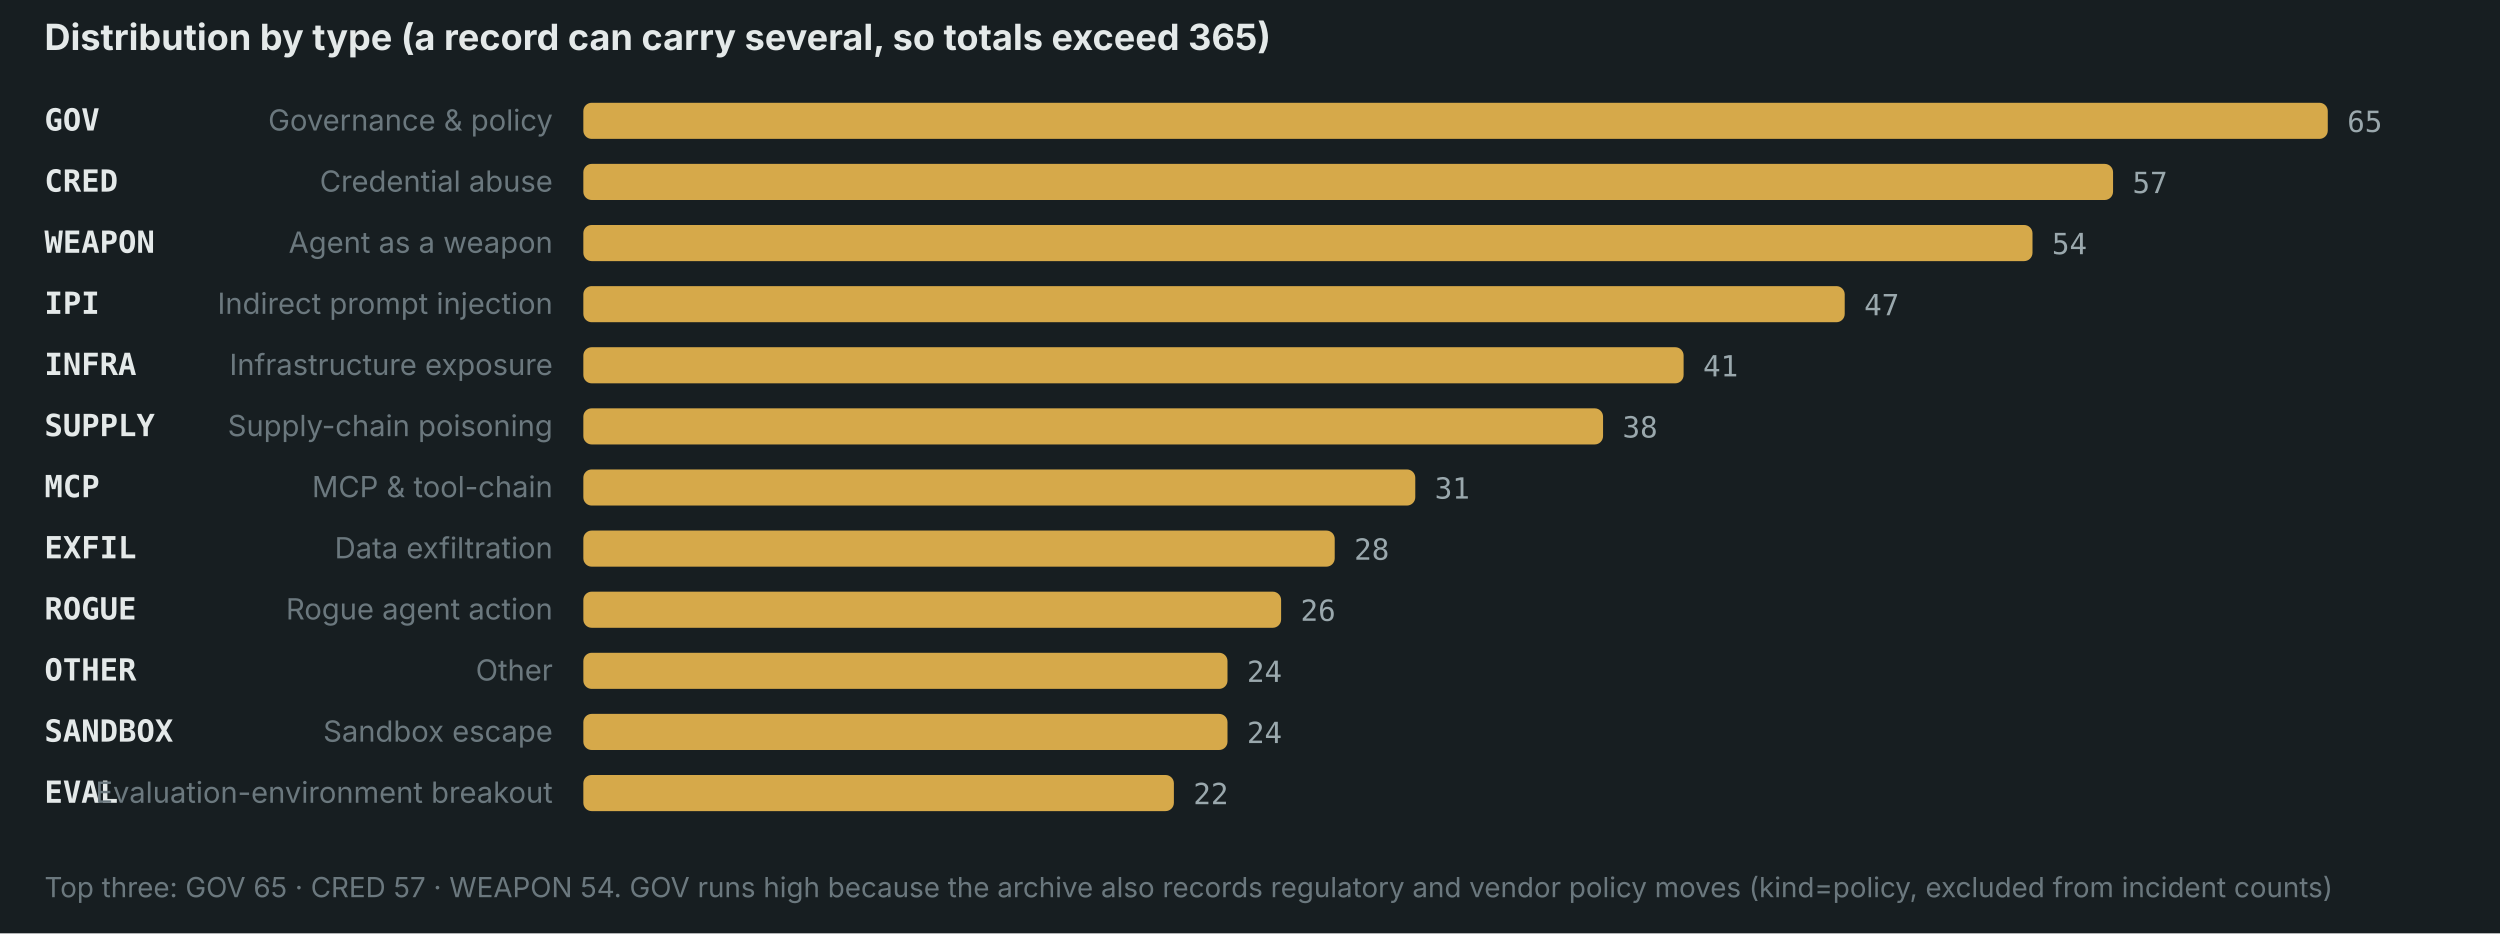
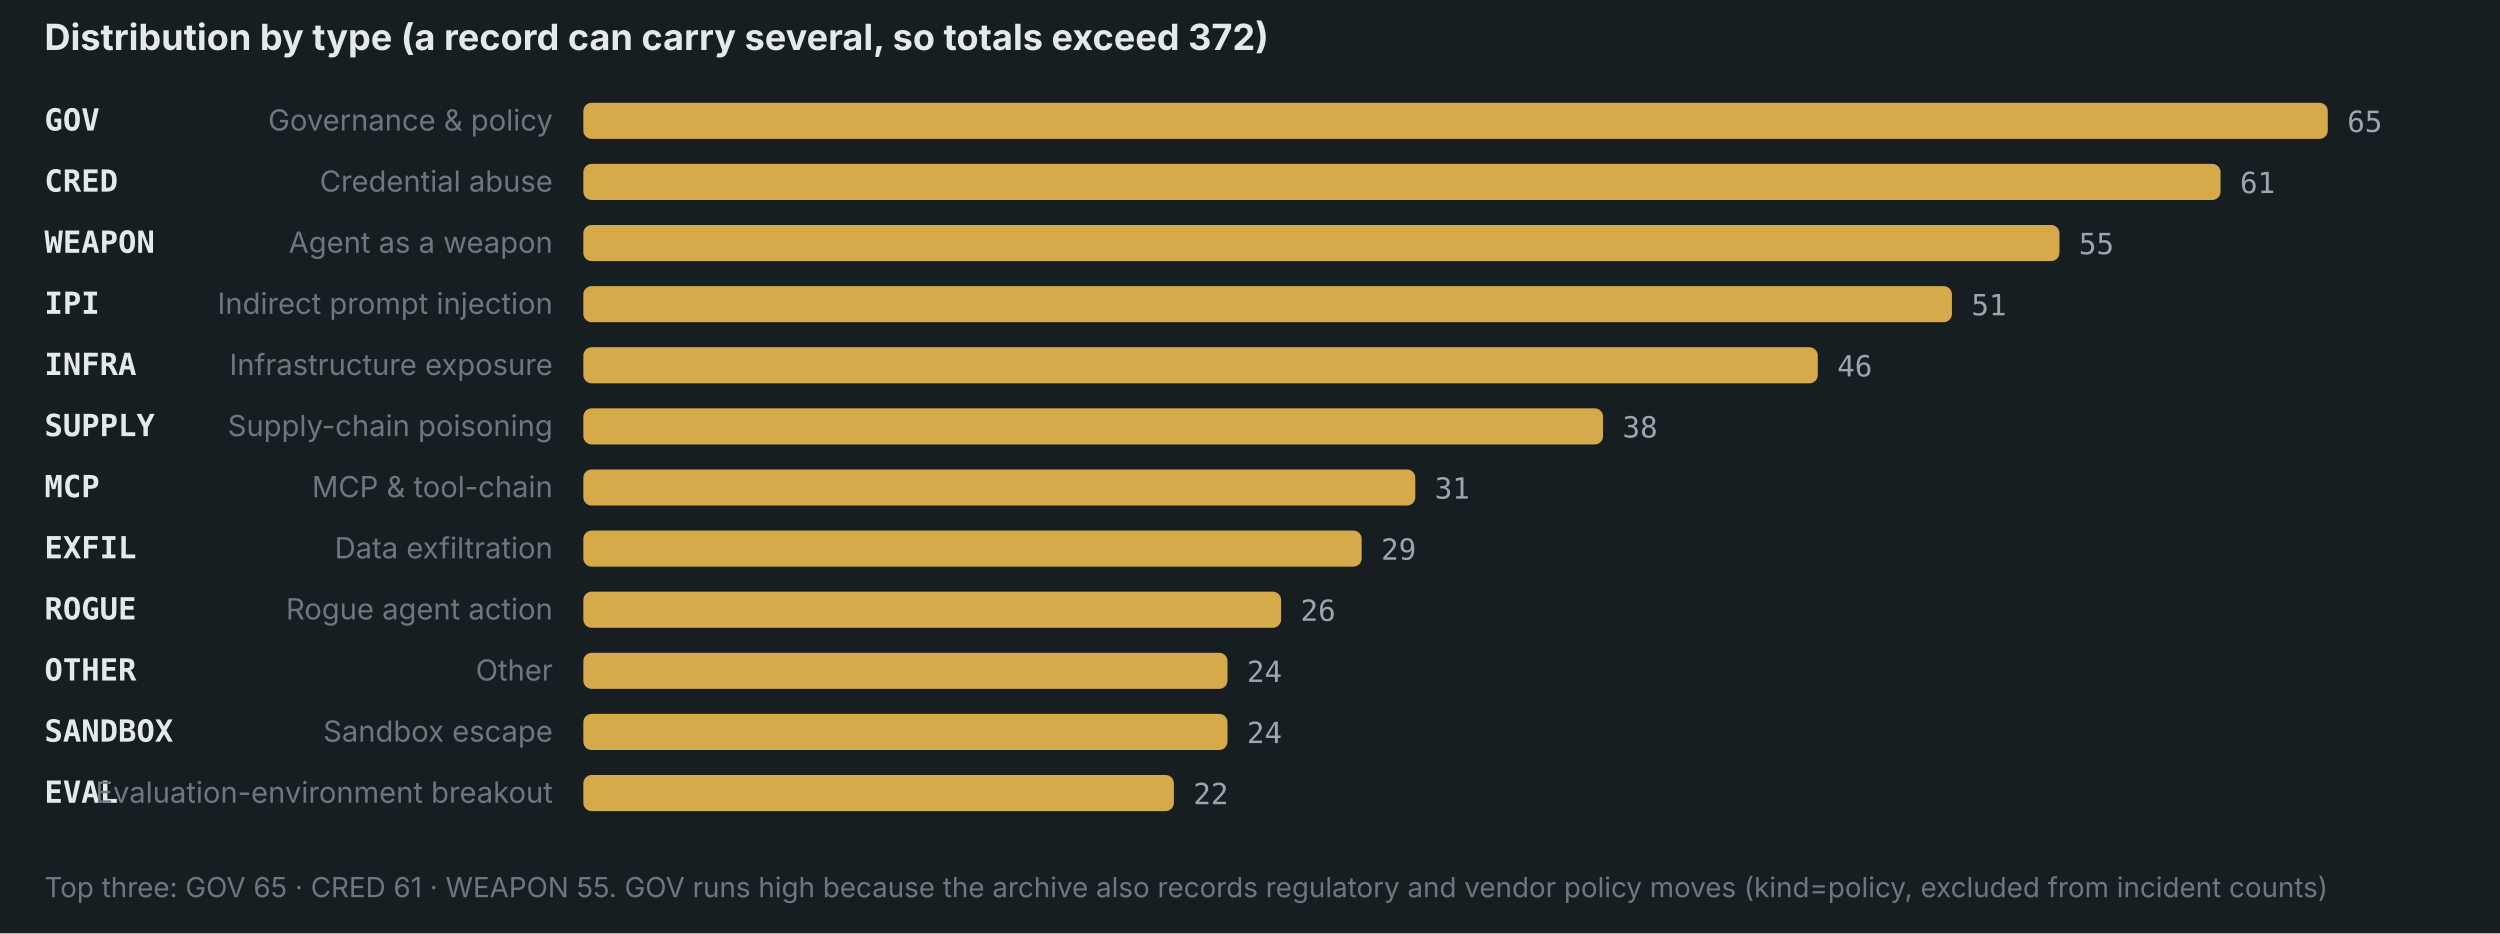
<svg xmlns="http://www.w3.org/2000/svg" viewBox="0 0 900 336" width="900" height="336" role="img" font-family="ui-sans-serif,-apple-system,'Segoe UI','PingFang SC','Microsoft YaHei',sans-serif">
  <rect width="900" height="336" fill="#171E21" />
-   <text x="16" y="18" font-size="13" font-weight="700" fill="#E4E9E9">Distribution by type (a record can carry several, so totals exceed 365)</text>
+   <text x="16" y="18" font-size="13" font-weight="700" fill="#E4E9E9">Distribution by type (a record can carry several, so totals exceed 372)</text>
  <text x="16" y="47" font-size="11" fill="#E4E9E9" font-family="ui-monospace,'SF Mono','Cascadia Mono','Consolas',monospace" font-weight="600">GOV</text>
  <text x="199" y="47" font-size="10.5" text-anchor="end" fill="#6B787E">Governance &amp; policy</text>
  <rect x="210" y="37" width="628.0" height="13" rx="3" fill="#D6A94A" />
  <text x="845.0" y="47.5" font-size="10.5" fill="#9AA8AD" font-family="ui-monospace,'SF Mono','Cascadia Mono','Consolas',monospace">65</text>
  <text x="16" y="69" font-size="11" fill="#E4E9E9" font-family="ui-monospace,'SF Mono','Cascadia Mono','Consolas',monospace" font-weight="600">CRED</text>
  <text x="199" y="69" font-size="10.5" text-anchor="end" fill="#6B787E">Credential abuse</text>
-   <rect x="210" y="59" width="550.7" height="13" rx="3" fill="#D6A94A" />
-   <text x="767.7" y="69.5" font-size="10.5" fill="#9AA8AD" font-family="ui-monospace,'SF Mono','Cascadia Mono','Consolas',monospace">57</text>
+   <rect x="210" y="59" width="589.4" height="13" rx="3" fill="#D6A94A" />
+   <text x="806.4" y="69.5" font-size="10.5" fill="#9AA8AD" font-family="ui-monospace,'SF Mono','Cascadia Mono','Consolas',monospace">61</text>
  <text x="16" y="91" font-size="11" fill="#E4E9E9" font-family="ui-monospace,'SF Mono','Cascadia Mono','Consolas',monospace" font-weight="600">WEAPON</text>
  <text x="199" y="91" font-size="10.5" text-anchor="end" fill="#6B787E">Agent as a weapon</text>
-   <rect x="210" y="81" width="521.7" height="13" rx="3" fill="#D6A94A" />
-   <text x="738.7" y="91.5" font-size="10.5" fill="#9AA8AD" font-family="ui-monospace,'SF Mono','Cascadia Mono','Consolas',monospace">54</text>
+   <rect x="210" y="81" width="531.4" height="13" rx="3" fill="#D6A94A" />
+   <text x="748.4" y="91.5" font-size="10.5" fill="#9AA8AD" font-family="ui-monospace,'SF Mono','Cascadia Mono','Consolas',monospace">55</text>
  <text x="16" y="113" font-size="11" fill="#E4E9E9" font-family="ui-monospace,'SF Mono','Cascadia Mono','Consolas',monospace" font-weight="600">IPI</text>
  <text x="199" y="113" font-size="10.5" text-anchor="end" fill="#6B787E">Indirect prompt injection</text>
-   <rect x="210" y="103" width="454.1" height="13" rx="3" fill="#D6A94A" />
-   <text x="671.1" y="113.5" font-size="10.5" fill="#9AA8AD" font-family="ui-monospace,'SF Mono','Cascadia Mono','Consolas',monospace">47</text>
+   <rect x="210" y="103" width="492.7" height="13" rx="3" fill="#D6A94A" />
+   <text x="709.7" y="113.5" font-size="10.5" fill="#9AA8AD" font-family="ui-monospace,'SF Mono','Cascadia Mono','Consolas',monospace">51</text>
  <text x="16" y="135" font-size="11" fill="#E4E9E9" font-family="ui-monospace,'SF Mono','Cascadia Mono','Consolas',monospace" font-weight="600">INFRA</text>
  <text x="199" y="135" font-size="10.5" text-anchor="end" fill="#6B787E">Infrastructure exposure</text>
-   <rect x="210" y="125" width="396.1" height="13" rx="3" fill="#D6A94A" />
-   <text x="613.1" y="135.5" font-size="10.5" fill="#9AA8AD" font-family="ui-monospace,'SF Mono','Cascadia Mono','Consolas',monospace">41</text>
+   <rect x="210" y="125" width="444.4" height="13" rx="3" fill="#D6A94A" />
+   <text x="661.4" y="135.5" font-size="10.5" fill="#9AA8AD" font-family="ui-monospace,'SF Mono','Cascadia Mono','Consolas',monospace">46</text>
  <text x="16" y="157" font-size="11" fill="#E4E9E9" font-family="ui-monospace,'SF Mono','Cascadia Mono','Consolas',monospace" font-weight="600">SUPPLY</text>
  <text x="199" y="157" font-size="10.5" text-anchor="end" fill="#6B787E">Supply-chain poisoning</text>
  <rect x="210" y="147" width="367.1" height="13" rx="3" fill="#D6A94A" />
  <text x="584.1" y="157.5" font-size="10.5" fill="#9AA8AD" font-family="ui-monospace,'SF Mono','Cascadia Mono','Consolas',monospace">38</text>
  <text x="16" y="179" font-size="11" fill="#E4E9E9" font-family="ui-monospace,'SF Mono','Cascadia Mono','Consolas',monospace" font-weight="600">MCP</text>
  <text x="199" y="179" font-size="10.5" text-anchor="end" fill="#6B787E">MCP &amp; tool-chain</text>
  <rect x="210" y="169" width="299.5" height="13" rx="3" fill="#D6A94A" />
  <text x="516.5" y="179.5" font-size="10.5" fill="#9AA8AD" font-family="ui-monospace,'SF Mono','Cascadia Mono','Consolas',monospace">31</text>
  <text x="16" y="201" font-size="11" fill="#E4E9E9" font-family="ui-monospace,'SF Mono','Cascadia Mono','Consolas',monospace" font-weight="600">EXFIL</text>
  <text x="199" y="201" font-size="10.5" text-anchor="end" fill="#6B787E">Data exfiltration</text>
-   <rect x="210" y="191" width="270.5" height="13" rx="3" fill="#D6A94A" />
-   <text x="487.5" y="201.5" font-size="10.5" fill="#9AA8AD" font-family="ui-monospace,'SF Mono','Cascadia Mono','Consolas',monospace">28</text>
+   <rect x="210" y="191" width="280.2" height="13" rx="3" fill="#D6A94A" />
+   <text x="497.2" y="201.5" font-size="10.5" fill="#9AA8AD" font-family="ui-monospace,'SF Mono','Cascadia Mono','Consolas',monospace">29</text>
  <text x="16" y="223" font-size="11" fill="#E4E9E9" font-family="ui-monospace,'SF Mono','Cascadia Mono','Consolas',monospace" font-weight="600">ROGUE</text>
  <text x="199" y="223" font-size="10.5" text-anchor="end" fill="#6B787E">Rogue agent action</text>
  <rect x="210" y="213" width="251.2" height="13" rx="3" fill="#D6A94A" />
  <text x="468.2" y="223.5" font-size="10.5" fill="#9AA8AD" font-family="ui-monospace,'SF Mono','Cascadia Mono','Consolas',monospace">26</text>
  <text x="16" y="245" font-size="11" fill="#E4E9E9" font-family="ui-monospace,'SF Mono','Cascadia Mono','Consolas',monospace" font-weight="600">OTHER</text>
  <text x="199" y="245" font-size="10.5" text-anchor="end" fill="#6B787E">Other</text>
  <rect x="210" y="235" width="231.9" height="13" rx="3" fill="#D6A94A" />
  <text x="448.9" y="245.5" font-size="10.5" fill="#9AA8AD" font-family="ui-monospace,'SF Mono','Cascadia Mono','Consolas',monospace">24</text>
  <text x="16" y="267" font-size="11" fill="#E4E9E9" font-family="ui-monospace,'SF Mono','Cascadia Mono','Consolas',monospace" font-weight="600">SANDBOX</text>
  <text x="199" y="267" font-size="10.5" text-anchor="end" fill="#6B787E">Sandbox escape</text>
  <rect x="210" y="257" width="231.9" height="13" rx="3" fill="#D6A94A" />
  <text x="448.9" y="267.5" font-size="10.5" fill="#9AA8AD" font-family="ui-monospace,'SF Mono','Cascadia Mono','Consolas',monospace">24</text>
  <text x="16" y="289" font-size="11" fill="#E4E9E9" font-family="ui-monospace,'SF Mono','Cascadia Mono','Consolas',monospace" font-weight="600">EVAL</text>
  <text x="199" y="289" font-size="10.5" text-anchor="end" fill="#6B787E">Evaluation-environment breakout</text>
  <rect x="210" y="279" width="212.6" height="13" rx="3" fill="#D6A94A" />
  <text x="429.6" y="289.5" font-size="10.5" fill="#9AA8AD" font-family="ui-monospace,'SF Mono','Cascadia Mono','Consolas',monospace">22</text>
-   <text x="16" y="323" font-size="10" fill="#6B787E">Top three: GOV 65 · CRED 57 · WEAPON 54. GOV runs high because the archive also records regulatory and vendor policy moves (kind=policy, excluded from incident counts)</text>
+   <text x="16" y="323" font-size="10" fill="#6B787E">Top three: GOV 65 · CRED 61 · WEAPON 55. GOV runs high because the archive also records regulatory and vendor policy moves (kind=policy, excluded from incident counts)</text>
</svg>
